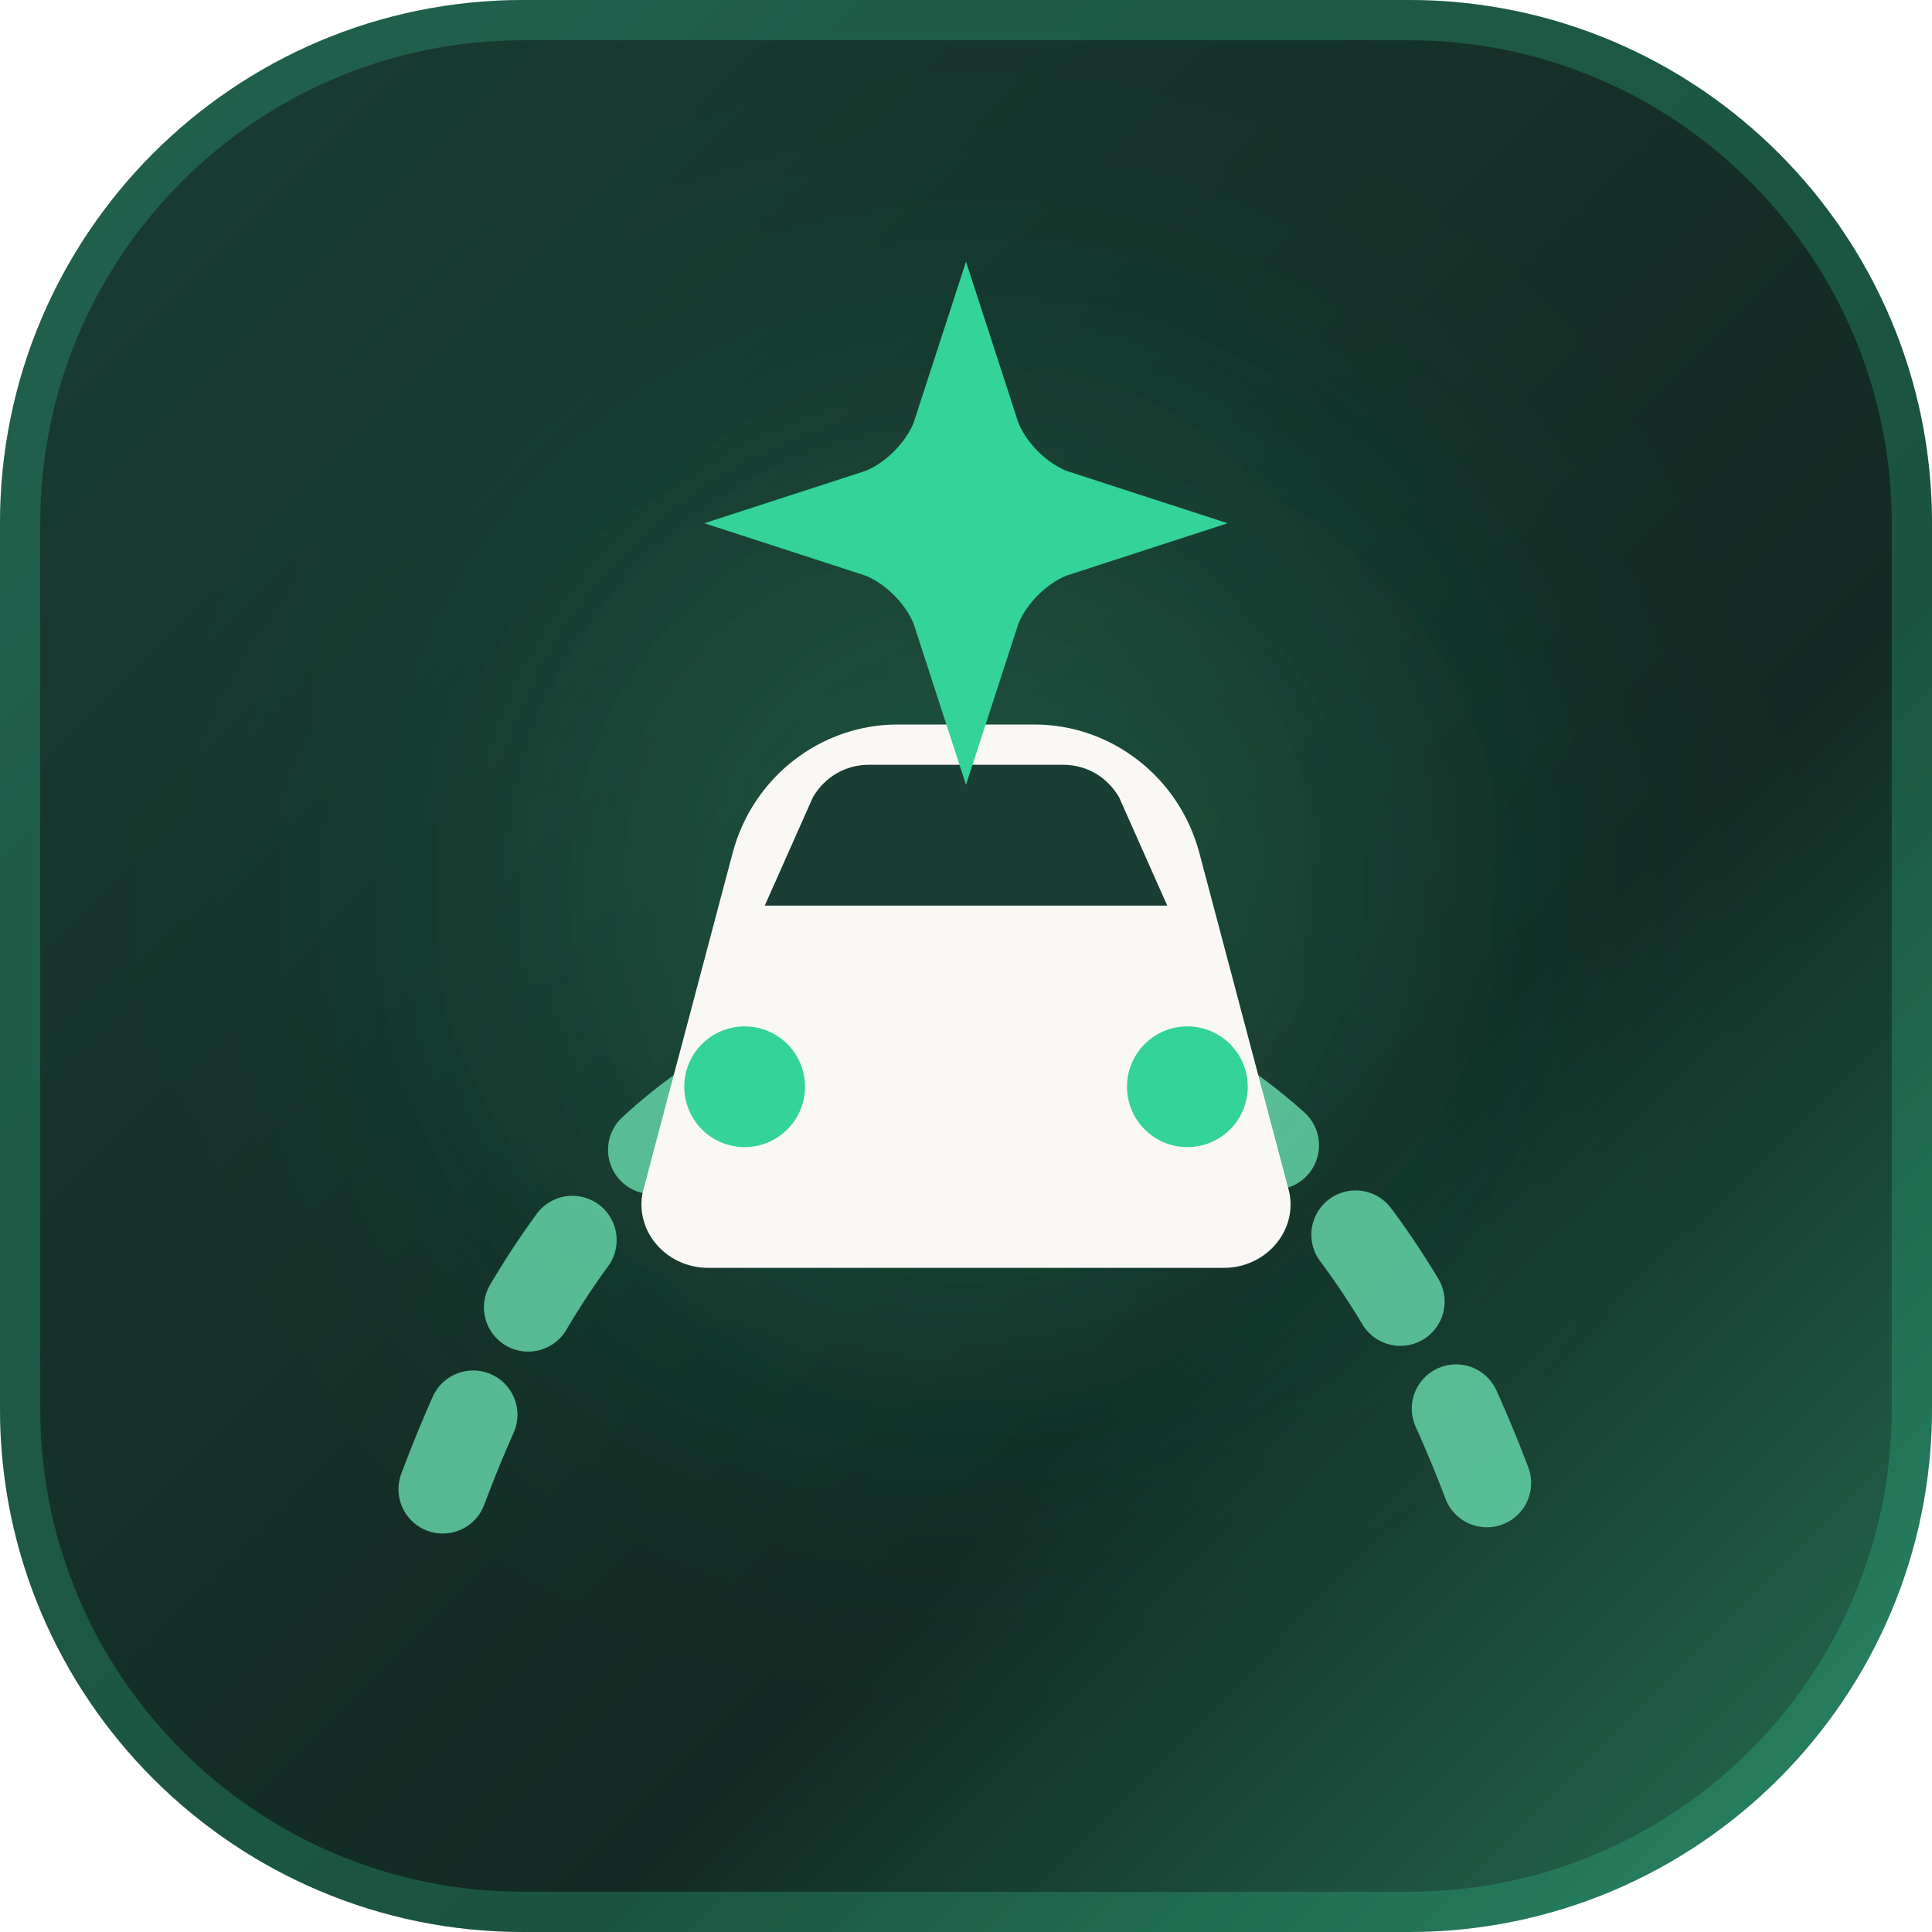
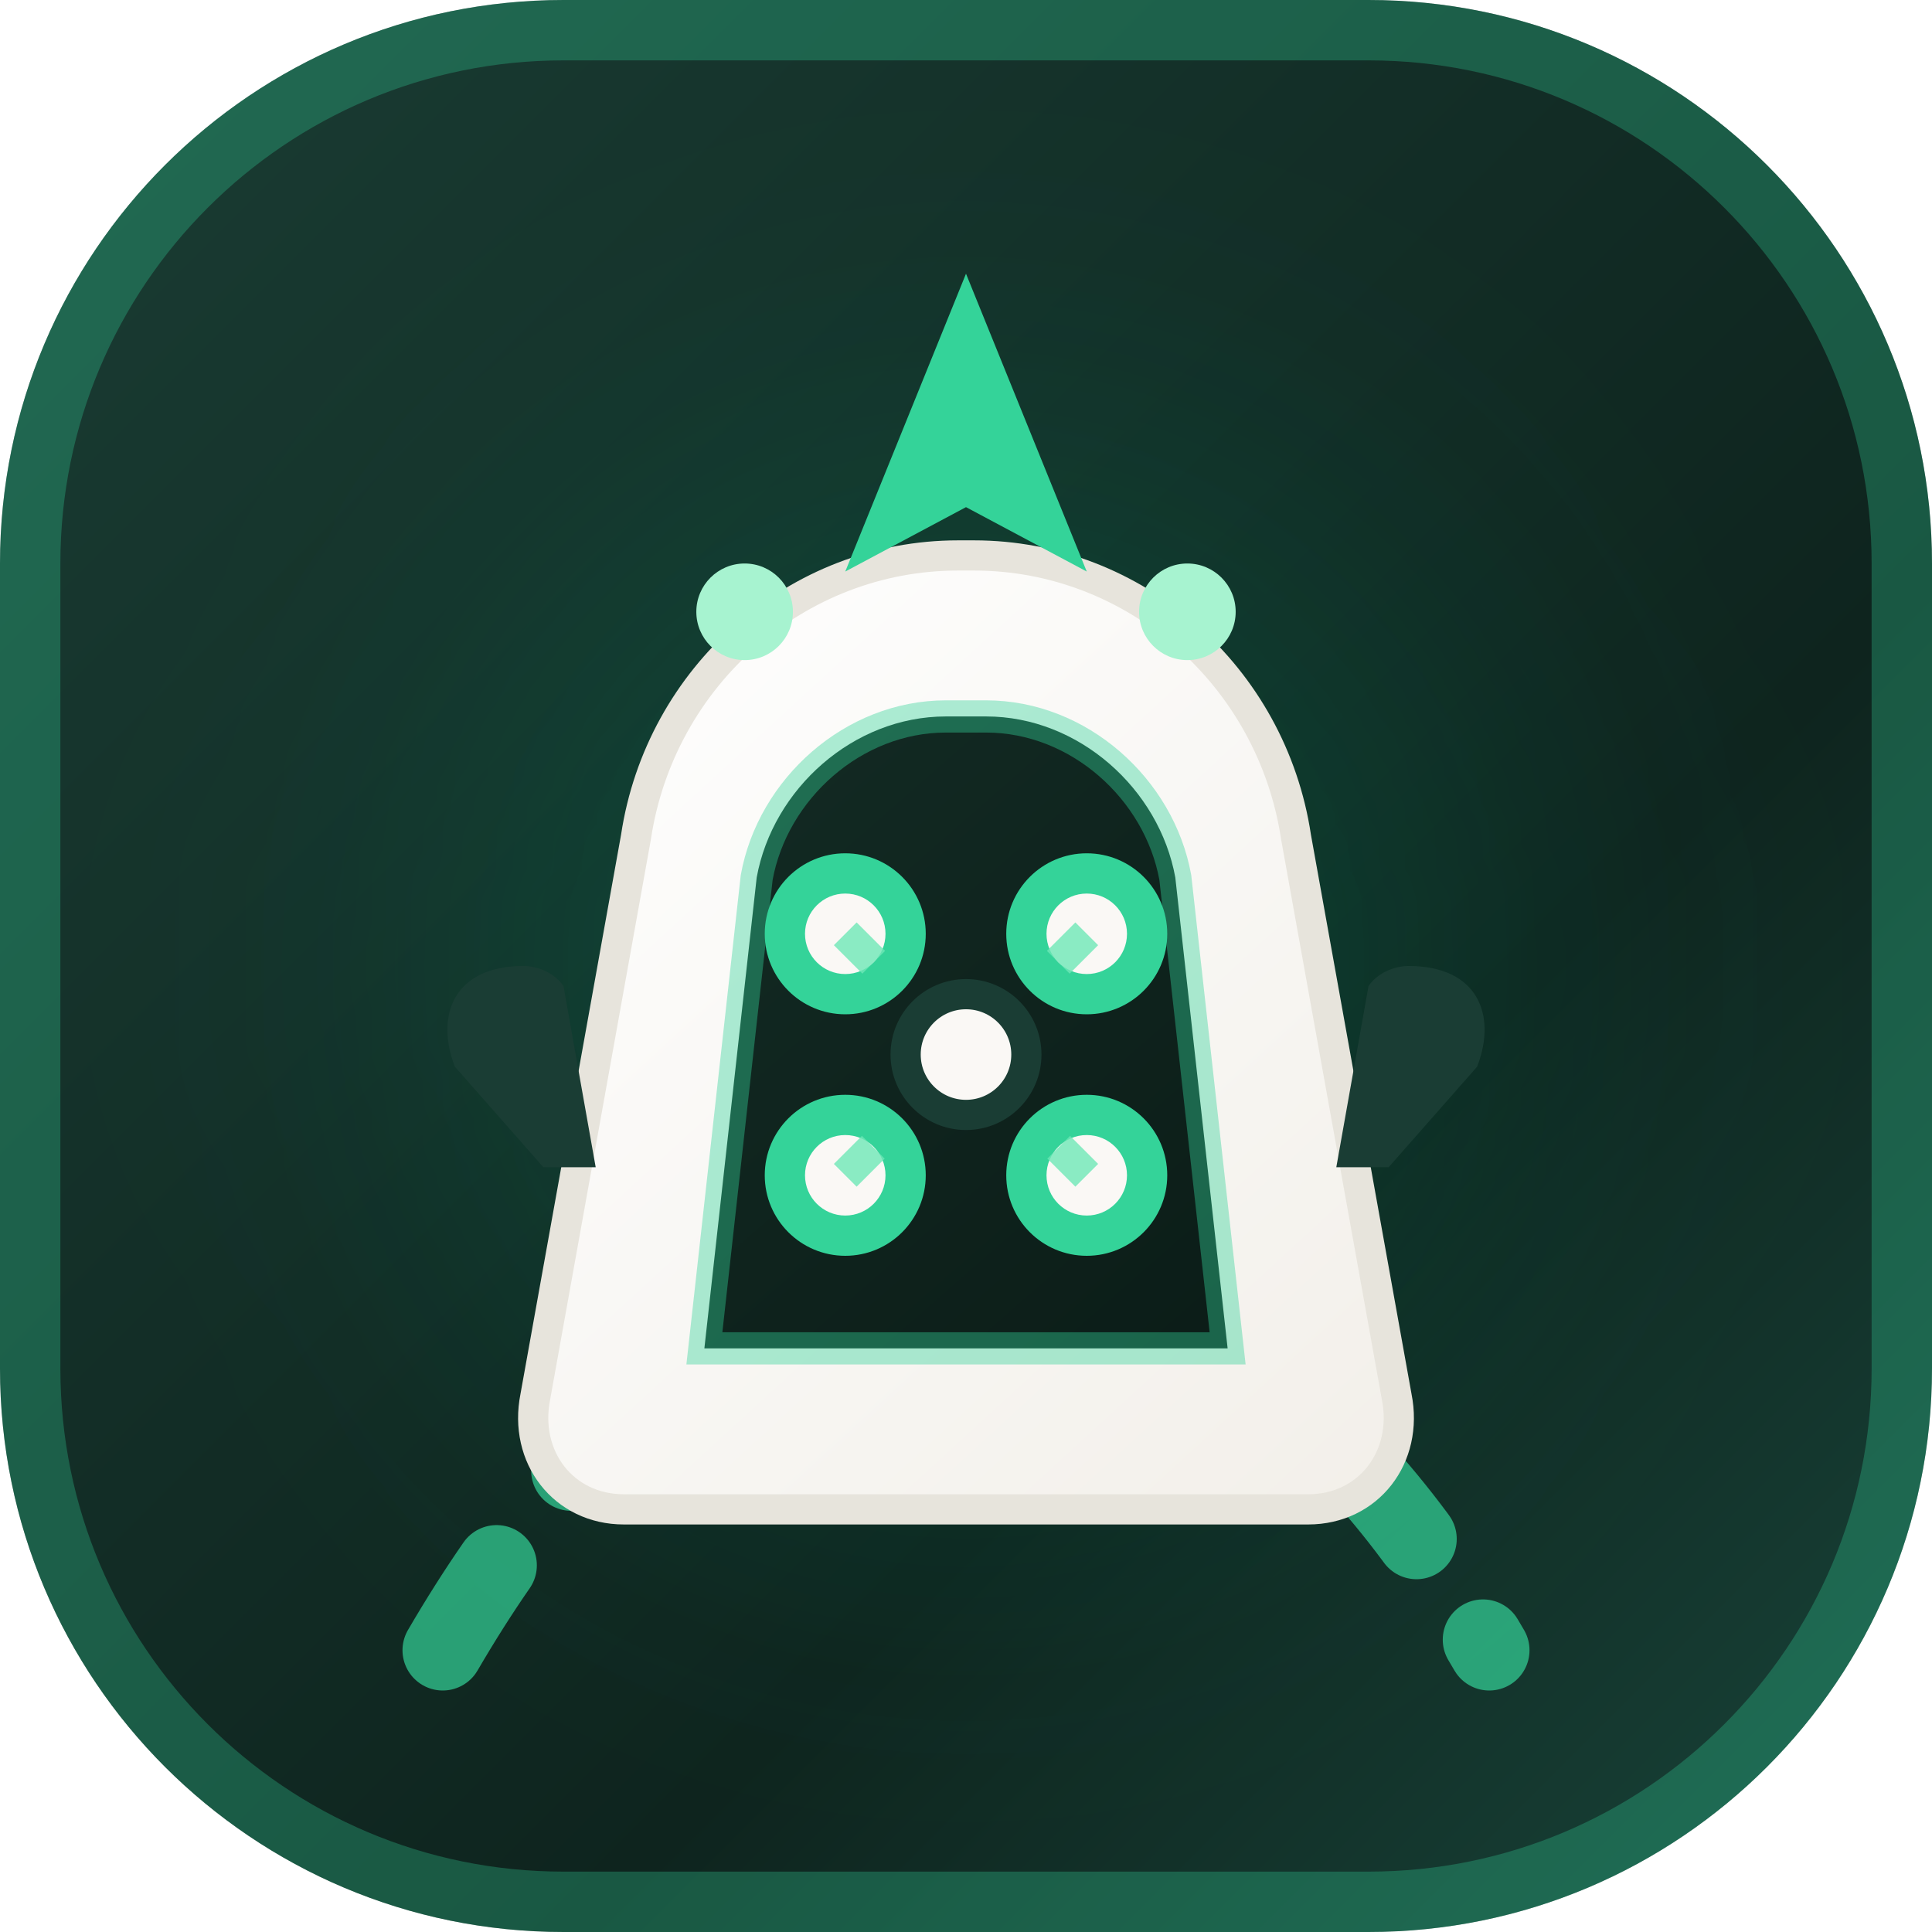
<svg xmlns="http://www.w3.org/2000/svg" viewBox="0 0 48 48" fill="none">
-   <rect width="48" height="48" rx="13" fill="url(#fareshare_bg)" />
-   <rect x="0.5" y="0.5" width="47" height="47" rx="12.5" stroke="#34D399" stroke-opacity="0.25" />
-   <circle cx="24" cy="22" r="11" fill="#34D399" fill-opacity="0.2" filter="blur(5px)" />
-   <path d="M11 37C14 29 18.5 25.5 24 25.5C29.5 25.5 34 29 37 37" stroke="#6EE7B7" stroke-width="2.2" stroke-linecap="round" stroke-dasharray="2 3" opacity="0.75" />
-   <path d="M16 29.5L18.2 21.2C18.7 19.3 20.4 18 22.3 18H25.7C27.6 18 29.3 19.3 29.8 21.2L32 29.5C32.3 30.5 31.5 31.5 30.4 31.5H17.6C16.5 31.5 15.7 30.5 16 29.5Z" fill="#FAF8F5" />
-   <path d="M19 22.5H29L27.8 19.8C27.5 19.3 27 19 26.4 19H21.6C21 19 20.5 19.3 20.2 19.8L19 22.5Z" fill="#1A3D34" />
-   <circle cx="18.5" cy="27" r="1.5" fill="#34D399" />
-   <circle cx="29.5" cy="27" r="1.5" fill="#34D399" />
-   <path d="M24 6.5L25.3 10.5C25.5 11 26 11.5 26.5 11.7L30.5 13L26.5 14.3C26 14.5 25.5 15 25.3 15.5L24 19.5L22.7 15.5C22.5 15 22 14.5 21.5 14.3L17.5 13L21.5 11.7C22 11.5 22.5 11 22.7 10.5L24 6.5Z" fill="#34D399" />
+   <rect width="48" height="48" rx="14" fill="url(#emblem_bg)" />
+   <rect x="0.75" y="0.75" width="46.5" height="46.5" rx="13.25" stroke="#34D399" stroke-opacity="0.3" stroke-width="1.5" />
+   <circle cx="24" cy="24" r="13" fill="#10B981" fill-opacity="0.16" filter="blur(5px)" />
+   <path d="M11 41C14.5 35 18.5 32 24 32C29.5 32 33.5 35 37 41" stroke="#34D399" stroke-width="2" stroke-linecap="round" stroke-dasharray="2.5 3" stroke-opacity="0.7" />
+   <path d="M15.5 37.5C14 37.5 13 36.2 13.3 34.7L15.8 20.8C16.4 16.8 19.8 13.8 23.8 13.8H24.2C28.2 13.8 31.6 16.8 32.2 20.8L34.7 34.7C35 36.2 34 37.5 32.5 37.5H15.5Z" fill="url(#cab_body)" />
+   <path d="M15.5 37.5C14 37.5 13 36.2 13.3 34.7L15.8 20.8C16.4 16.8 19.8 13.8 23.8 13.8H24.2C28.2 13.8 31.6 16.8 32.2 20.8L34.7 34.7C35 36.2 34 37.5 32.5 37.5H15.5Z" stroke="#E7E4DC" stroke-width="0.75" />
+   <path d="M13 24C11.3 24 10.8 25.2 11.3 26.5L13.5 29H14.8L14 24.5C13.8 24.2 13.4 24 13 24Z" fill="#1A3D34" />
+   <path d="M35 24C36.7 24 37.2 25.2 36.7 26.5L34.5 29H33.2L34 24.5C34.2 24.2 34.6 24 35 24Z" fill="#1A3D34" />
+   <path d="M17.5 33.5L18.8 21.8C19.2 19.6 21.2 17.8 23.5 17.8H24.5C26.8 17.8 28.8 19.6 29.2 21.8L30.5 33.5H17.5Z" fill="url(#canopy_glass)" />
+   <path d="M17.5 33.5L18.8 21.8C19.2 19.6 21.2 17.8 23.5 17.8H24.5C26.8 17.8 28.8 19.6 29.2 21.8L30.5 33.5H17.5Z" stroke="#34D399" stroke-width="0.8" stroke-opacity="0.4" />
+   <circle cx="21" cy="23.2" r="2" fill="#34D399" />
+   <circle cx="21" cy="23.2" r="1" fill="#FAF8F5" />
+   <circle cx="27" cy="23.2" r="2" fill="#34D399" />
+   <circle cx="27" cy="23.2" r="1" fill="#FAF8F5" />
+   <circle cx="21" cy="29.2" r="2" fill="#34D399" />
+   <circle cx="21" cy="29.2" r="1" fill="#FAF8F5" />
+   <circle cx="27" cy="29.2" r="2" fill="#34D399" />
+   <circle cx="27" cy="29.2" r="1" fill="#FAF8F5" />
+   <line x1="21" y1="23.2" x2="27" y2="29.2" stroke="#6EE7B7" stroke-width="0.8" stroke-opacity="0.8" stroke-dasharray="1 1.5" />
+   <line x1="27" y1="23.2" x2="21" y2="29.2" stroke="#6EE7B7" stroke-width="0.8" stroke-opacity="0.8" stroke-dasharray="1 1.5" />
+   <circle cx="24" cy="26.2" r="1.5" fill="#FAF8F5" stroke="#1A3D34" stroke-width="0.75" />
+   <path d="M21 14.2L24 6.8L27 14.2L24 12.6L21 14.2Z" fill="#34D399" />
+   <circle cx="18.5" cy="15.2" r="1.2" fill="#A7F3D0" />
+   <circle cx="29.5" cy="15.2" r="1.2" fill="#A7F3D0" />
  <defs>
-     <linearGradient id="fareshare_bg" x1="0" y1="0" x2="48" y2="48" gradientUnits="userSpaceOnUse">
+     <linearGradient id="emblem_bg" x1="0" y1="0" x2="48" y2="48" gradientUnits="userSpaceOnUse">
      <stop stop-color="#1A3D34" />
-       <stop offset="0.65" stop-color="#122A23" />
-       <stop offset="1" stop-color="#267256" />
+       <stop offset="0.65" stop-color="#0E241E" />
+       <stop offset="1" stop-color="#19463B" />
+     </linearGradient>
+     <linearGradient id="cab_body" x1="13" y1="14" x2="35" y2="38" gradientUnits="userSpaceOnUse">
+       <stop stop-color="#FFFFFF" />
+       <stop offset="1" stop-color="#F2EFE9" />
+     </linearGradient>
+     <linearGradient id="canopy_glass" x1="17" y1="18" x2="31" y2="34" gradientUnits="userSpaceOnUse">
+       <stop stop-color="#132B24" />
+       <stop offset="1" stop-color="#0B1C17" />
    </linearGradient>
  </defs>
</svg>
